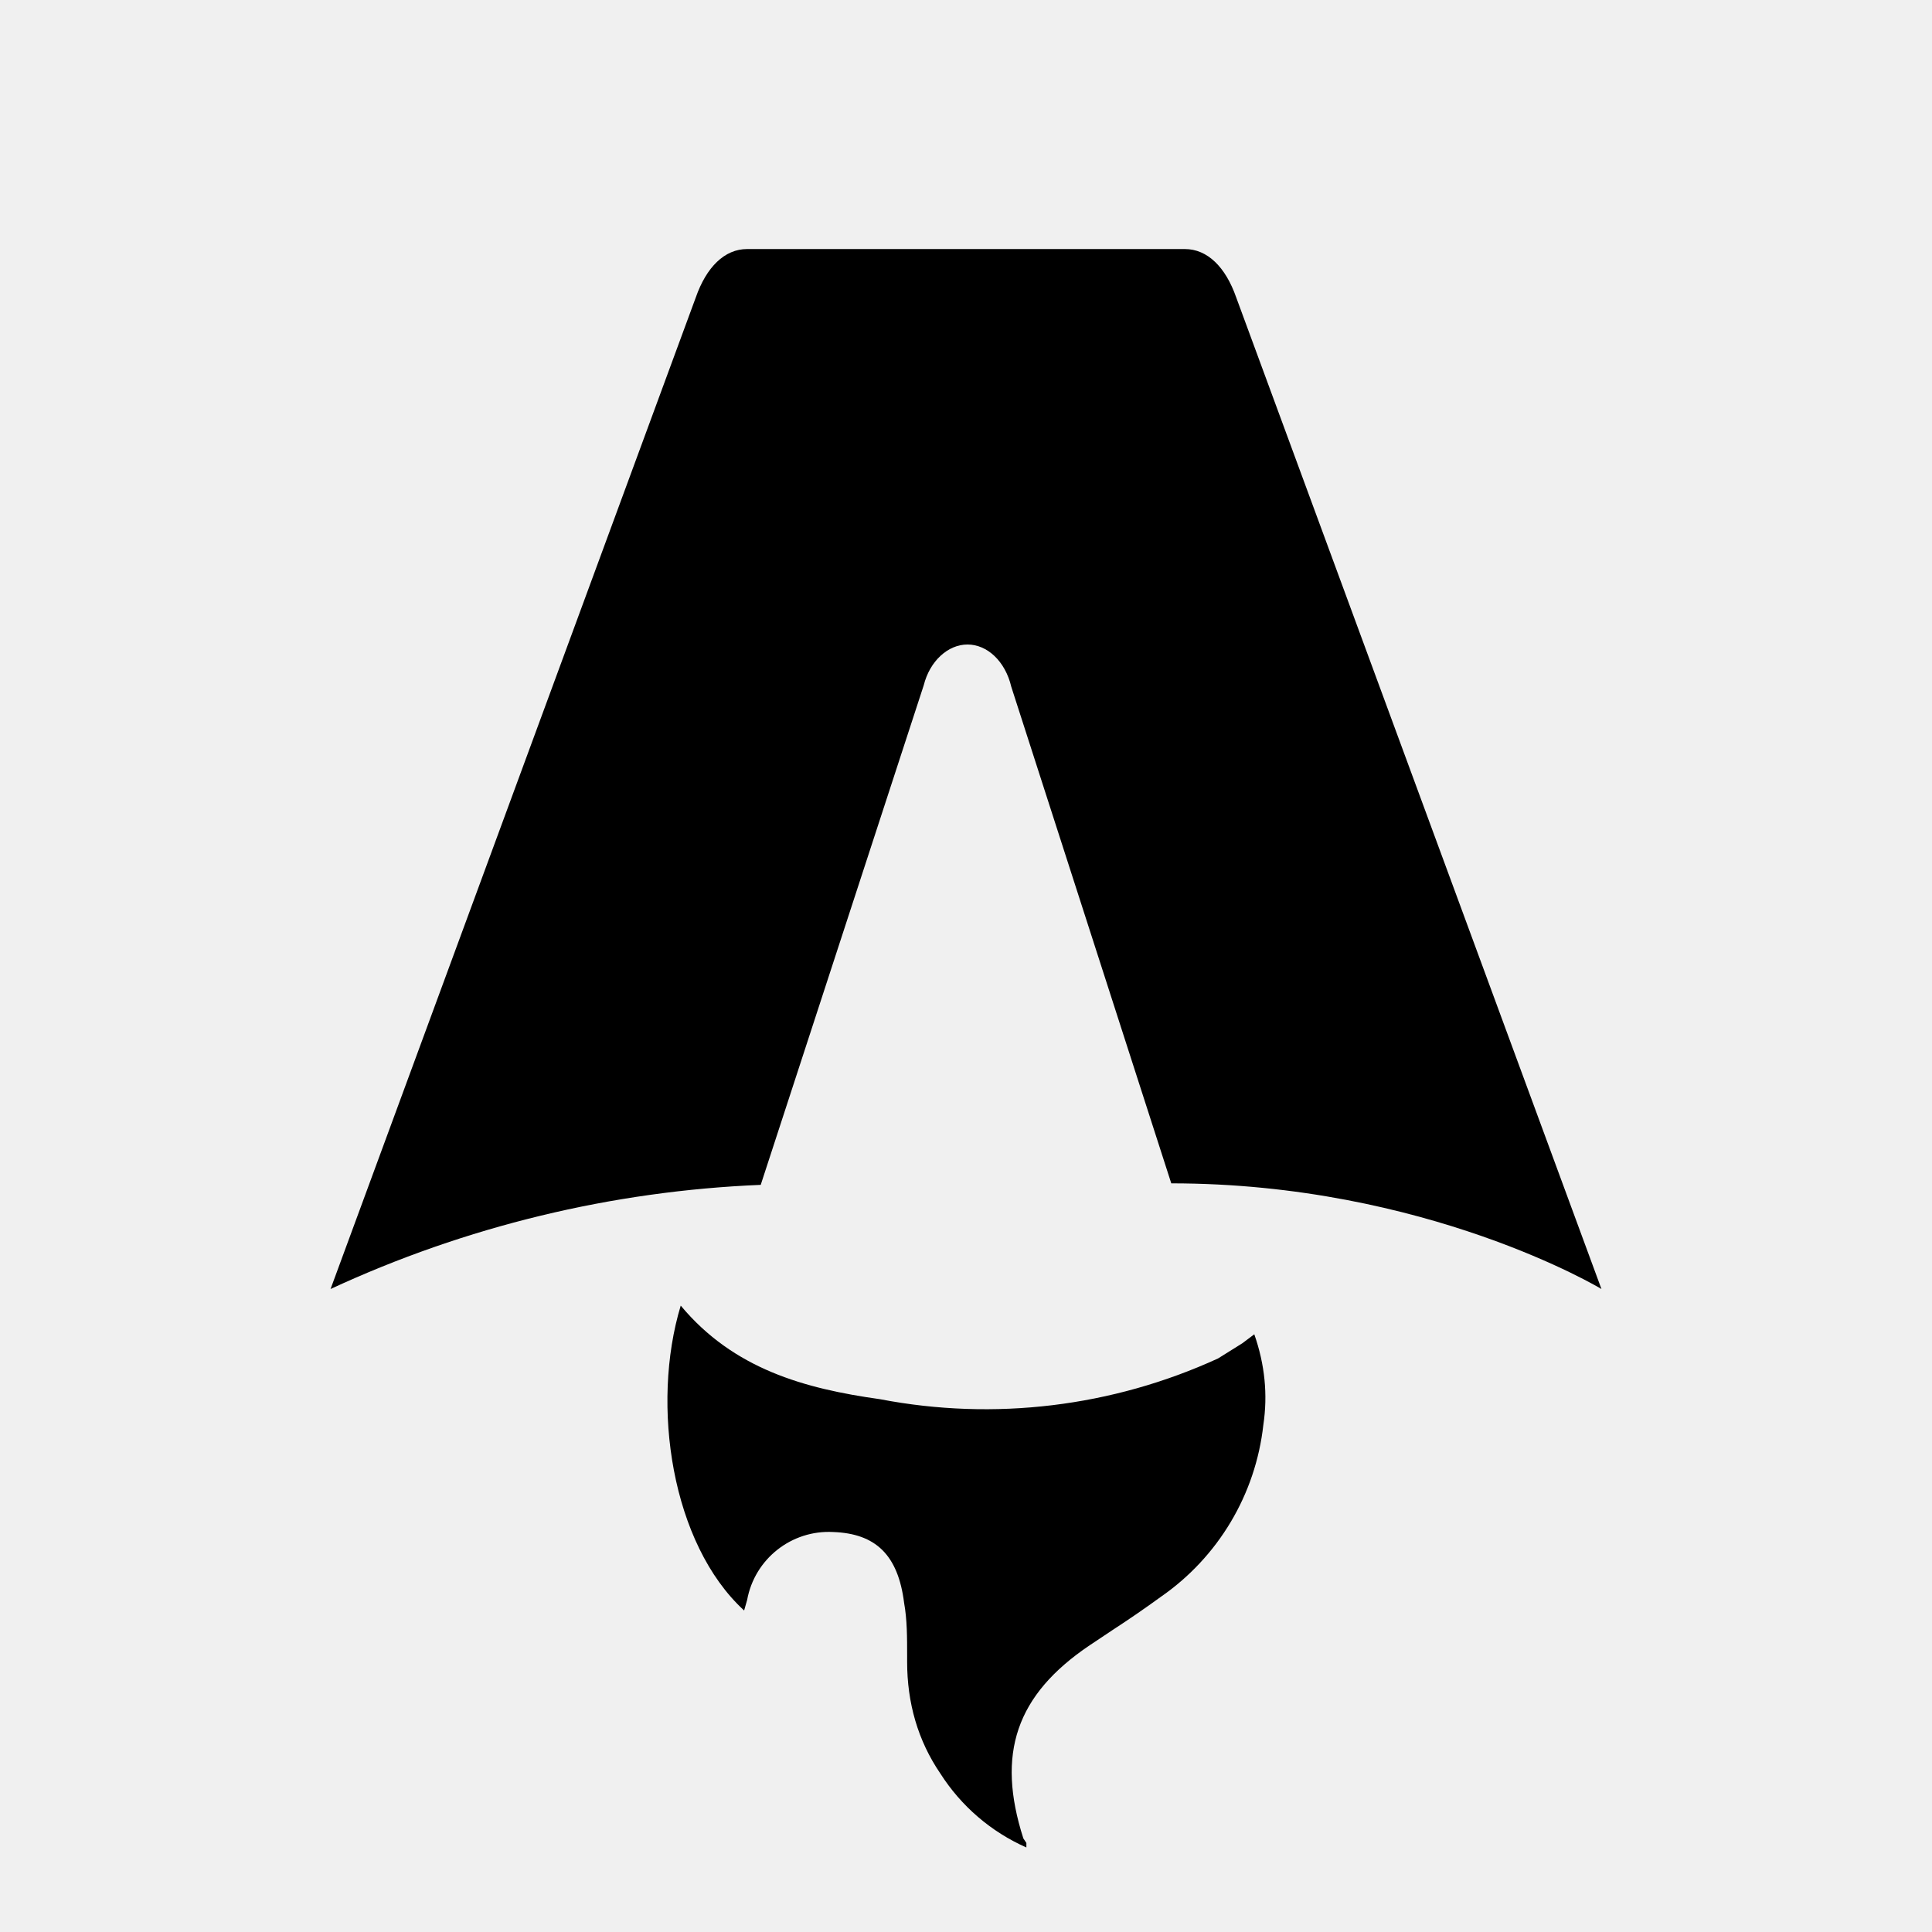
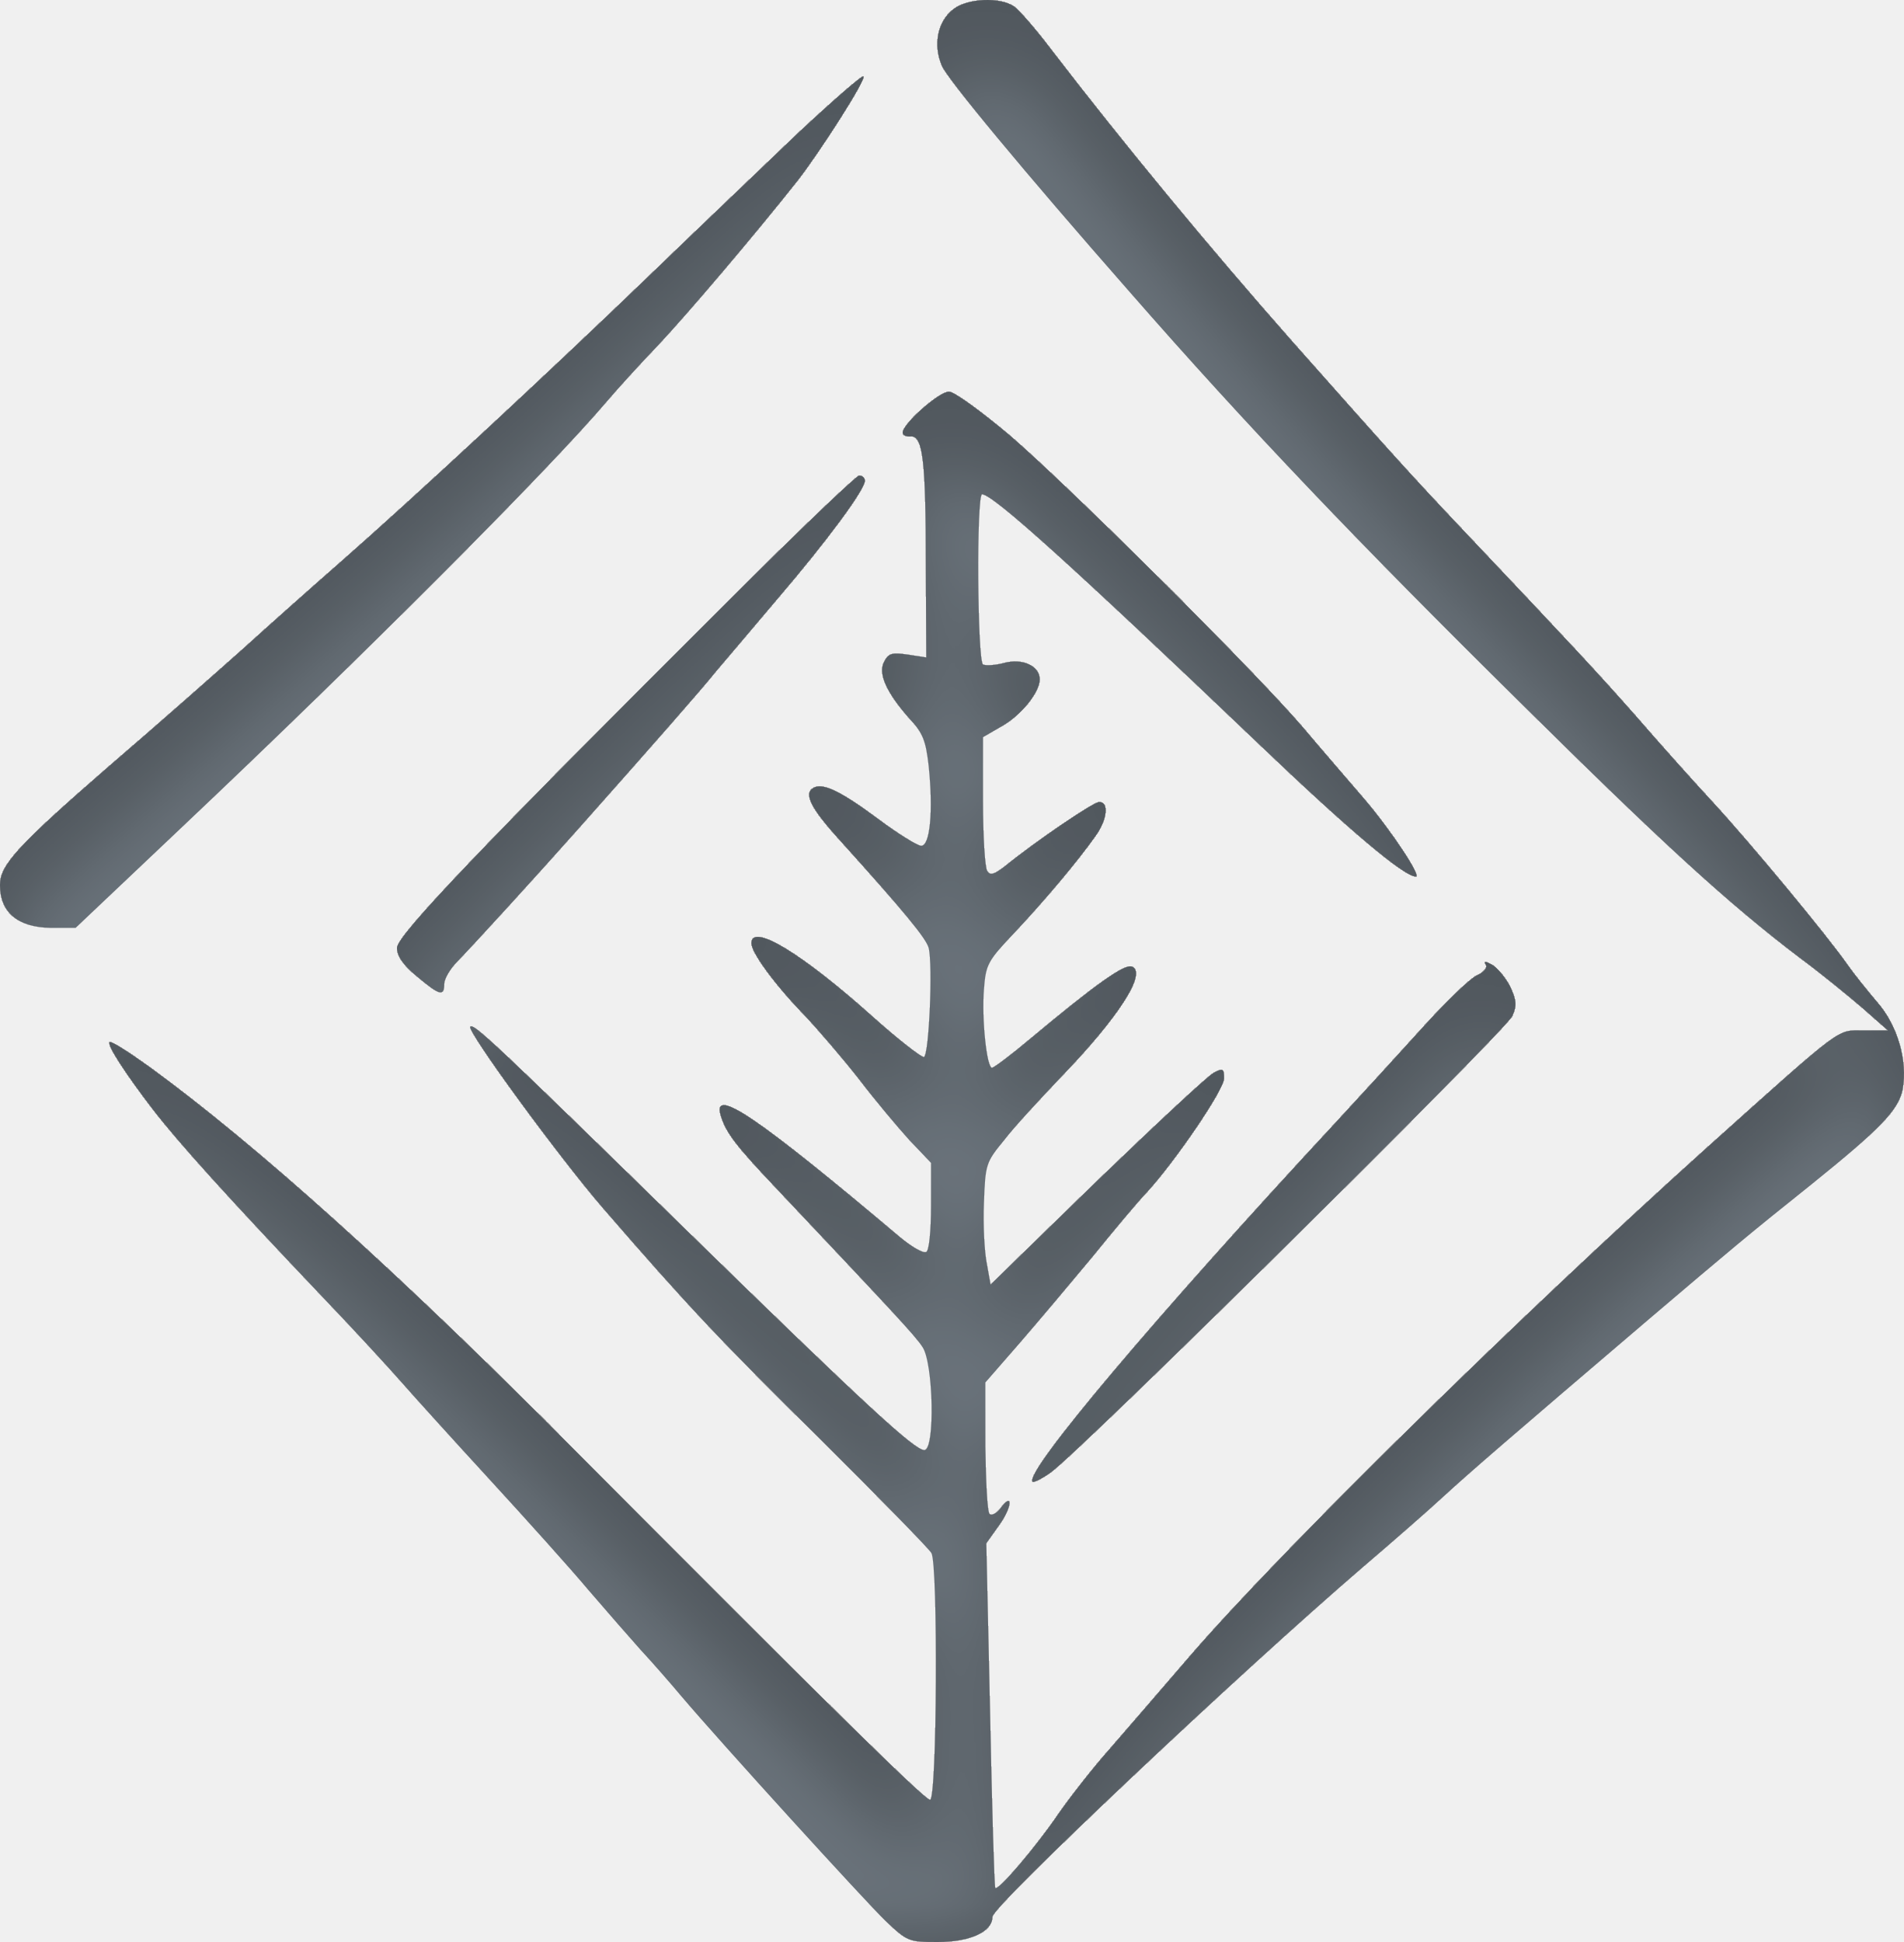
- <svg xmlns="http://www.w3.org/2000/svg" fill="none" viewBox="0 0 128 128">
-   <path d="M50.4 78.5a75.1 75.1 0 0 0-28.5 6.9l24.2-65.7c.7-2 1.9-3.2 3.4-3.2h29c1.5 0 2.7 1.2 3.4 3.2l24.2 65.7s-11.6-7-28.5-7L67 45.5c-.4-1.7-1.6-2.8-2.9-2.8-1.3 0-2.5 1.1-2.9 2.7L50.4 78.5Zm-1.1 28.2Zm-4.2-20.2c-2 6.6-.6 15.8 4.2 20.2a17.5 17.5 0 0 1 .2-.7 5.5 5.5 0 0 1 5.7-4.5c2.8.1 4.3 1.5 4.7 4.7.2 1.1.2 2.3.2 3.5v.4c0 2.7.7 5.2 2.2 7.4a13 13 0 0 0 5.7 4.9v-.3l-.2-.3c-1.8-5.6-.5-9.5 4.4-12.8l1.5-1a73 73 0 0 0 3.2-2.2 16 16 0 0 0 6.8-11.4c.3-2 .1-4-.6-6l-.8.6-1.6 1a37 37 0 0 1-22.4 2.7c-5-.7-9.7-2-13.2-6.2Z" />
-   <style>
-         path { fill: #000; }
-         @media (prefers-color-scheme: dark) {
-             path { fill: #FFF; }
-         }
-     </style>
+ <svg xmlns="http://www.w3.org/2000/svg" width="100" height="102" viewBox="0 0 100 102" fill="none">
+   <g id="Logo1" filter="url(#filter0_i_271_54)">
+     <path id="Vector" d="M50.065 0.491C49.245 1.128 48.997 2.352 49.469 3.454C49.767 4.164 53.713 8.94 59.372 15.38C65.429 22.311 71.361 28.531 79.8 36.858C87.346 44.327 90.746 47.437 94.519 50.303C95.587 51.086 97.051 52.286 97.796 52.923L99.161 54.123H97.895C96.431 54.123 96.927 53.756 89.605 60.319C79.751 69.184 67.191 81.527 62.45 87.037C61.06 88.653 59.199 90.808 58.305 91.837C57.387 92.865 56.17 94.433 55.575 95.29C54.408 97.004 52.422 99.331 52.273 99.159C52.224 99.11 52.1 95.02 52.001 90.049L51.802 81.061L52.497 80.082C53.192 79.102 53.192 78.319 52.522 79.249C52.323 79.494 52.075 79.617 51.976 79.519C51.852 79.421 51.777 77.804 51.752 75.968V72.613L53.564 70.531C54.557 69.38 56.27 67.347 57.387 66C58.479 64.653 59.745 63.135 60.216 62.645C61.706 61.029 64.287 57.233 64.287 56.645C64.287 56.131 64.237 56.082 63.741 56.352C63.418 56.523 60.663 59.094 57.585 62.058L52.025 67.47L51.827 66.368C51.703 65.755 51.628 64.335 51.678 63.184C51.752 61.151 51.777 61.053 52.745 59.878C53.266 59.192 54.632 57.723 55.724 56.572C58.727 53.462 60.266 51.086 59.447 50.768C59.05 50.621 57.511 51.723 54.135 54.539C53.117 55.396 52.199 56.082 52.1 56.082C51.827 56.082 51.554 53.56 51.678 51.968C51.777 50.645 51.876 50.474 53.291 48.98C54.83 47.339 56.568 45.282 57.536 43.911C58.156 43.054 58.255 42.123 57.734 42.123C57.436 42.123 54.433 44.156 52.77 45.503C52.199 45.943 52.001 45.992 51.852 45.748C51.727 45.576 51.628 43.911 51.628 42.074V38.719L52.596 38.156C53.614 37.593 54.607 36.368 54.607 35.682C54.607 34.972 53.688 34.556 52.72 34.825C52.249 34.948 51.752 34.972 51.628 34.899C51.33 34.727 51.281 25.96 51.579 25.96C52.174 25.985 56.319 29.731 66.149 39.111C70.84 43.592 73.744 46.041 74.365 46.041C74.662 46.041 73.099 43.666 71.684 42.001C70.865 41.045 69.4 39.356 68.432 38.205C65.851 35.193 56.17 25.568 53.043 22.874C51.529 21.601 50.114 20.572 49.841 20.572C49.32 20.572 47.409 22.262 47.409 22.727C47.409 22.85 47.607 22.948 47.831 22.923C48.476 22.874 48.625 24.172 48.625 29.707L48.65 34.531L47.682 34.384C46.862 34.262 46.664 34.311 46.441 34.752C46.093 35.364 46.565 36.392 47.781 37.764C48.476 38.499 48.625 38.915 48.774 40.213C49.022 42.613 48.848 44.45 48.377 44.425C48.153 44.401 47.16 43.788 46.143 43.029C44.132 41.535 43.189 41.094 42.717 41.388C42.196 41.682 42.593 42.466 44.132 44.156C47.483 47.878 48.65 49.298 48.774 49.788C48.997 50.67 48.799 55.421 48.526 55.519C48.401 55.543 47.16 54.588 45.795 53.364C42.097 50.058 39.466 48.466 39.466 49.543C39.466 50.033 40.682 51.699 42.196 53.266C42.966 54.074 44.281 55.617 45.125 56.694C45.944 57.772 47.136 59.192 47.756 59.878L48.898 61.078V63.331C48.898 64.653 48.799 65.682 48.65 65.755C48.501 65.853 47.88 65.486 47.26 64.972C39.764 58.654 37.406 57.062 37.852 58.58C38.125 59.486 38.622 60.147 40.781 62.425C46.763 68.768 48.079 70.164 48.451 70.751C49.022 71.584 49.121 76.163 48.55 76.163C48.029 76.163 45.472 73.812 36.115 64.678C25.864 54.662 24.871 53.731 24.697 53.927C24.498 54.123 29.363 60.784 31.647 63.429C36.14 68.621 37.828 70.409 43.139 75.649C46.192 78.686 48.799 81.355 48.923 81.576C49.27 82.237 49.221 94.531 48.848 94.531C48.55 94.531 42.792 88.849 30.158 76.139C20.974 66.882 13.428 60.098 7.843 56.033C6.751 55.249 5.833 54.662 5.758 54.735C5.61 54.882 6.578 56.376 8.042 58.286C9.382 60.025 12.014 62.939 16.878 68.058C18.591 69.845 20.477 71.902 21.098 72.613C21.719 73.323 23.779 75.6 25.69 77.682C27.601 79.763 29.959 82.384 30.902 83.51C31.87 84.637 33.111 86.057 33.658 86.669C34.228 87.282 35.172 88.359 35.767 89.07C37.927 91.616 45.398 99.82 46.515 100.898C47.657 101.976 47.731 102 49.245 102C50.958 102 52.125 101.461 52.125 100.678C52.125 100.114 65.131 87.845 71.609 82.286C73.099 81.013 75.01 79.347 75.829 78.588C77.219 77.314 79.056 75.723 86.725 69.184C90.672 65.829 91.888 64.8 95.115 62.229C98.789 59.266 99.707 58.311 99.93 57.209C100.203 55.715 99.657 53.829 98.565 52.605C98.069 52.017 97.374 51.16 97.051 50.694C96.033 49.225 91.963 44.303 89.927 42.099C88.86 40.948 87.048 38.915 85.882 37.568C83.846 35.266 82.754 34.09 76.822 27.821C74.042 24.882 73.099 23.829 67.886 17.952C63.542 13.03 59.025 7.568 55.227 2.621C54.433 1.568 53.539 0.54 53.266 0.344C52.522 -0.17 50.809 -0.097 50.065 0.491Z" fill="#6C757D" />
+     <path id="Vector_2" d="M41.898 7.005C40.086 8.744 36.587 12.075 34.129 14.45C28.768 19.617 21.719 26.156 17.896 29.511C16.357 30.858 14.074 32.891 12.833 34.017C11.567 35.144 8.39 37.96 5.734 40.237C0.943 44.401 0 45.429 0 46.482C0 47.927 0.943 48.711 2.681 48.735H3.971L9.606 43.397C19.137 34.385 28.793 24.711 31.87 21.087C32.392 20.474 33.608 19.128 34.576 18.123C36.115 16.483 39.615 12.368 41.898 9.479C43.114 7.911 45.497 4.164 45.349 4.017C45.274 3.944 43.735 5.291 41.898 7.005Z" fill="#6C757D" />
+     <path id="Vector_3" d="M38.25 31.568C25.367 44.401 20.85 49.127 20.85 49.788C20.85 50.205 21.172 50.694 21.892 51.282C23.084 52.286 23.332 52.36 23.332 51.674C23.332 51.429 23.63 50.89 24.027 50.498C24.995 49.494 28.172 46.017 30.431 43.47C34.303 39.111 36.884 36.172 37.604 35.266C38.026 34.776 39.491 33.037 40.881 31.397C43.437 28.409 45.423 25.715 45.423 25.25C45.423 25.103 45.299 24.98 45.125 24.98C44.976 24.98 41.873 27.944 38.25 31.568Z" fill="#6C757D" />
+     <path id="Vector_4" d="M78.038 50.67C78.137 50.817 77.939 51.062 77.567 51.233C77.219 51.38 75.928 52.629 74.712 53.976C73.471 55.347 71.411 57.6 70.095 59.021C60.638 69.208 53.763 77.363 54.234 77.829C54.284 77.878 54.706 77.682 55.153 77.363C56.543 76.433 79.13 54.098 79.428 53.364C79.676 52.825 79.651 52.531 79.304 51.796C79.056 51.331 78.634 50.817 78.361 50.67C78.013 50.474 77.914 50.474 78.038 50.67Z" fill="#6C757D" />
+   </g>
+   <defs>
+     <filter id="filter0_i_271_54" x="0" y="0" width="100" height="106" filterUnits="userSpaceOnUse" color-interpolation-filters="sRGB">
+       <feFlood flood-opacity="0" result="BackgroundImageFix" />
+       <feBlend mode="normal" in="SourceGraphic" in2="BackgroundImageFix" result="shape" />
+       <feColorMatrix in="SourceAlpha" type="matrix" values="0 0 0 0 0 0 0 0 0 0 0 0 0 0 0 0 0 0 127 0" result="hardAlpha" />
+       <feOffset dy="4" />
+       <feGaussianBlur stdDeviation="2" />
+       <feComposite in2="hardAlpha" operator="arithmetic" k2="-1" k3="1" />
+       <feColorMatrix type="matrix" values="0 0 0 0 0 0 0 0 0 0 0 0 0 0 0 0 0 0 0.25 0" />
+       <feBlend mode="normal" in2="shape" result="effect1_innerShadow_271_54" />
+     </filter>
+   </defs>
</svg>
